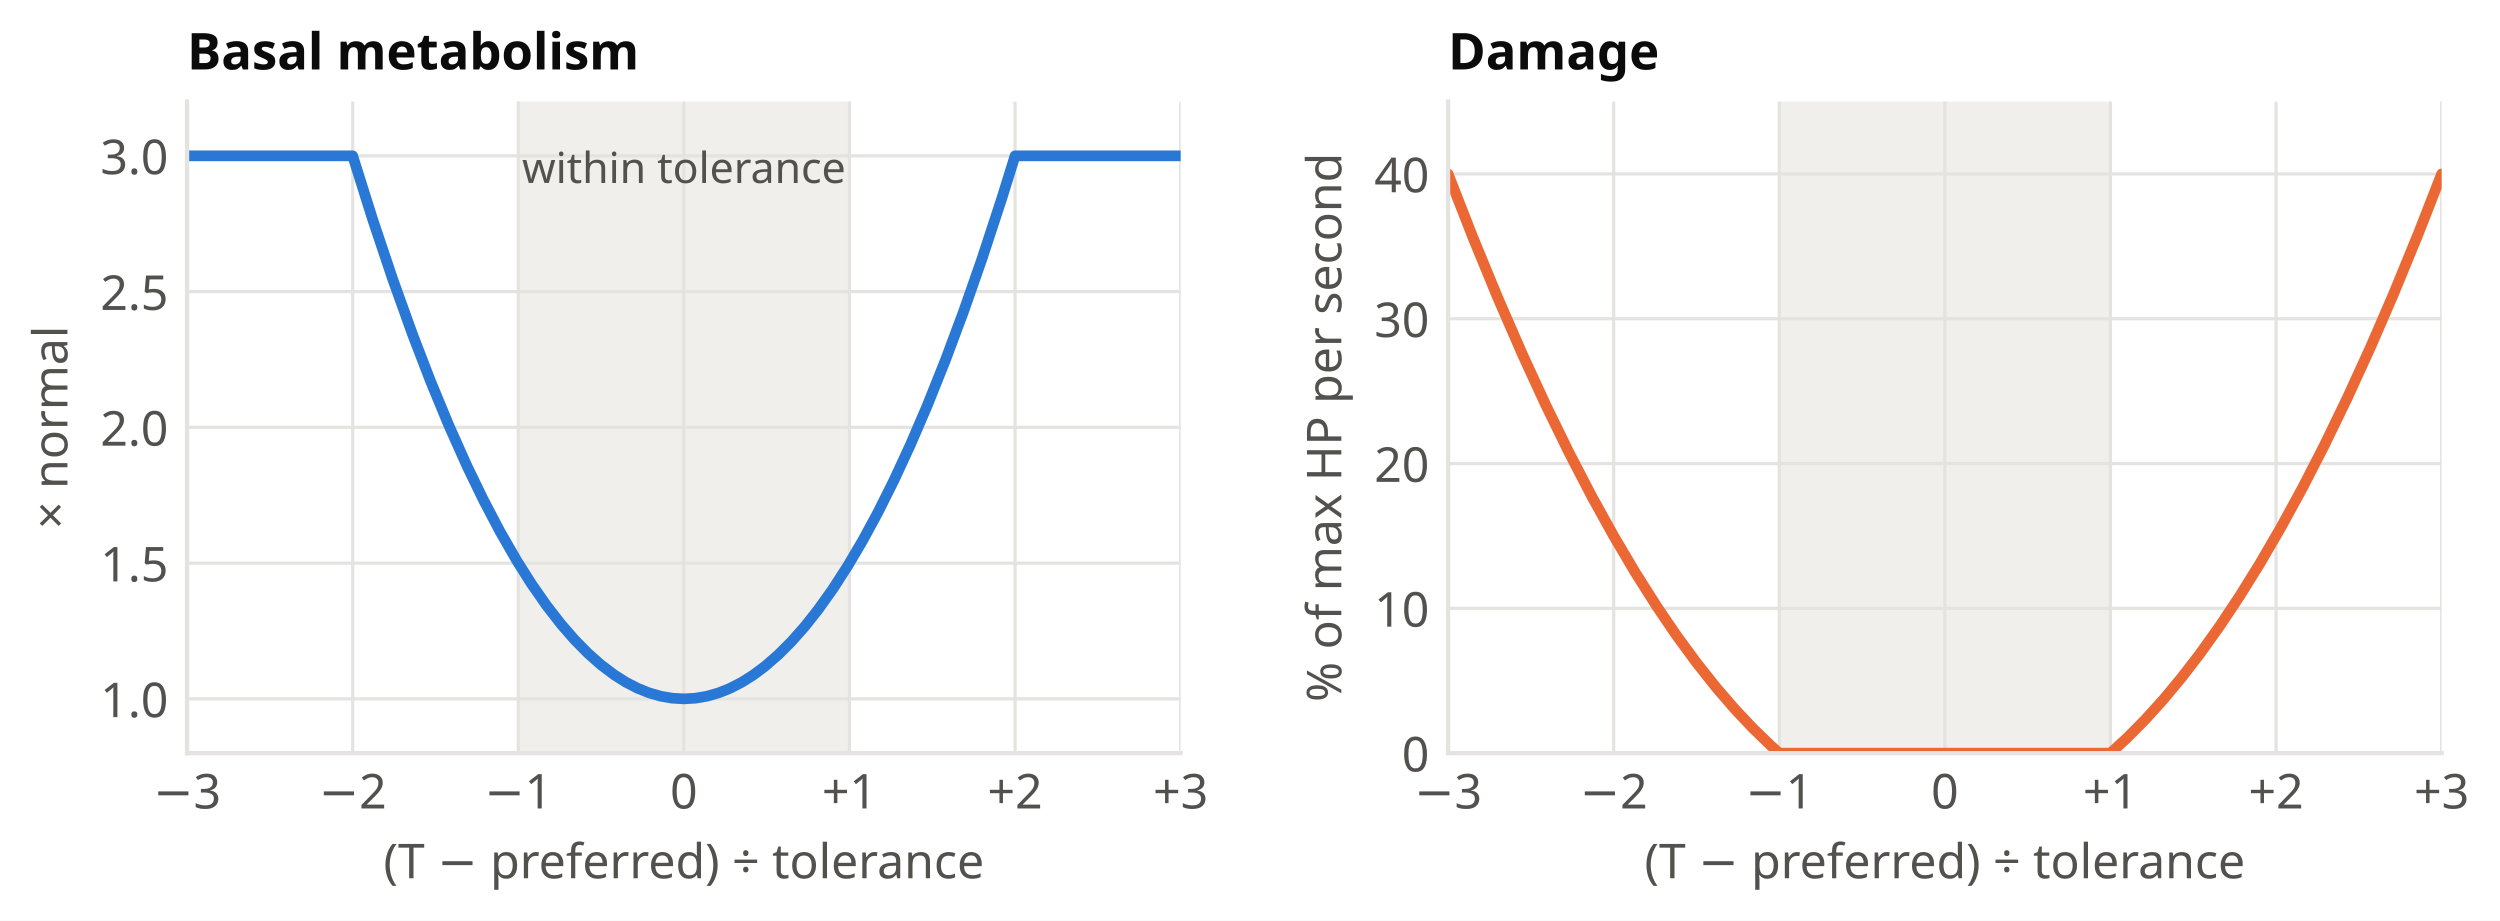
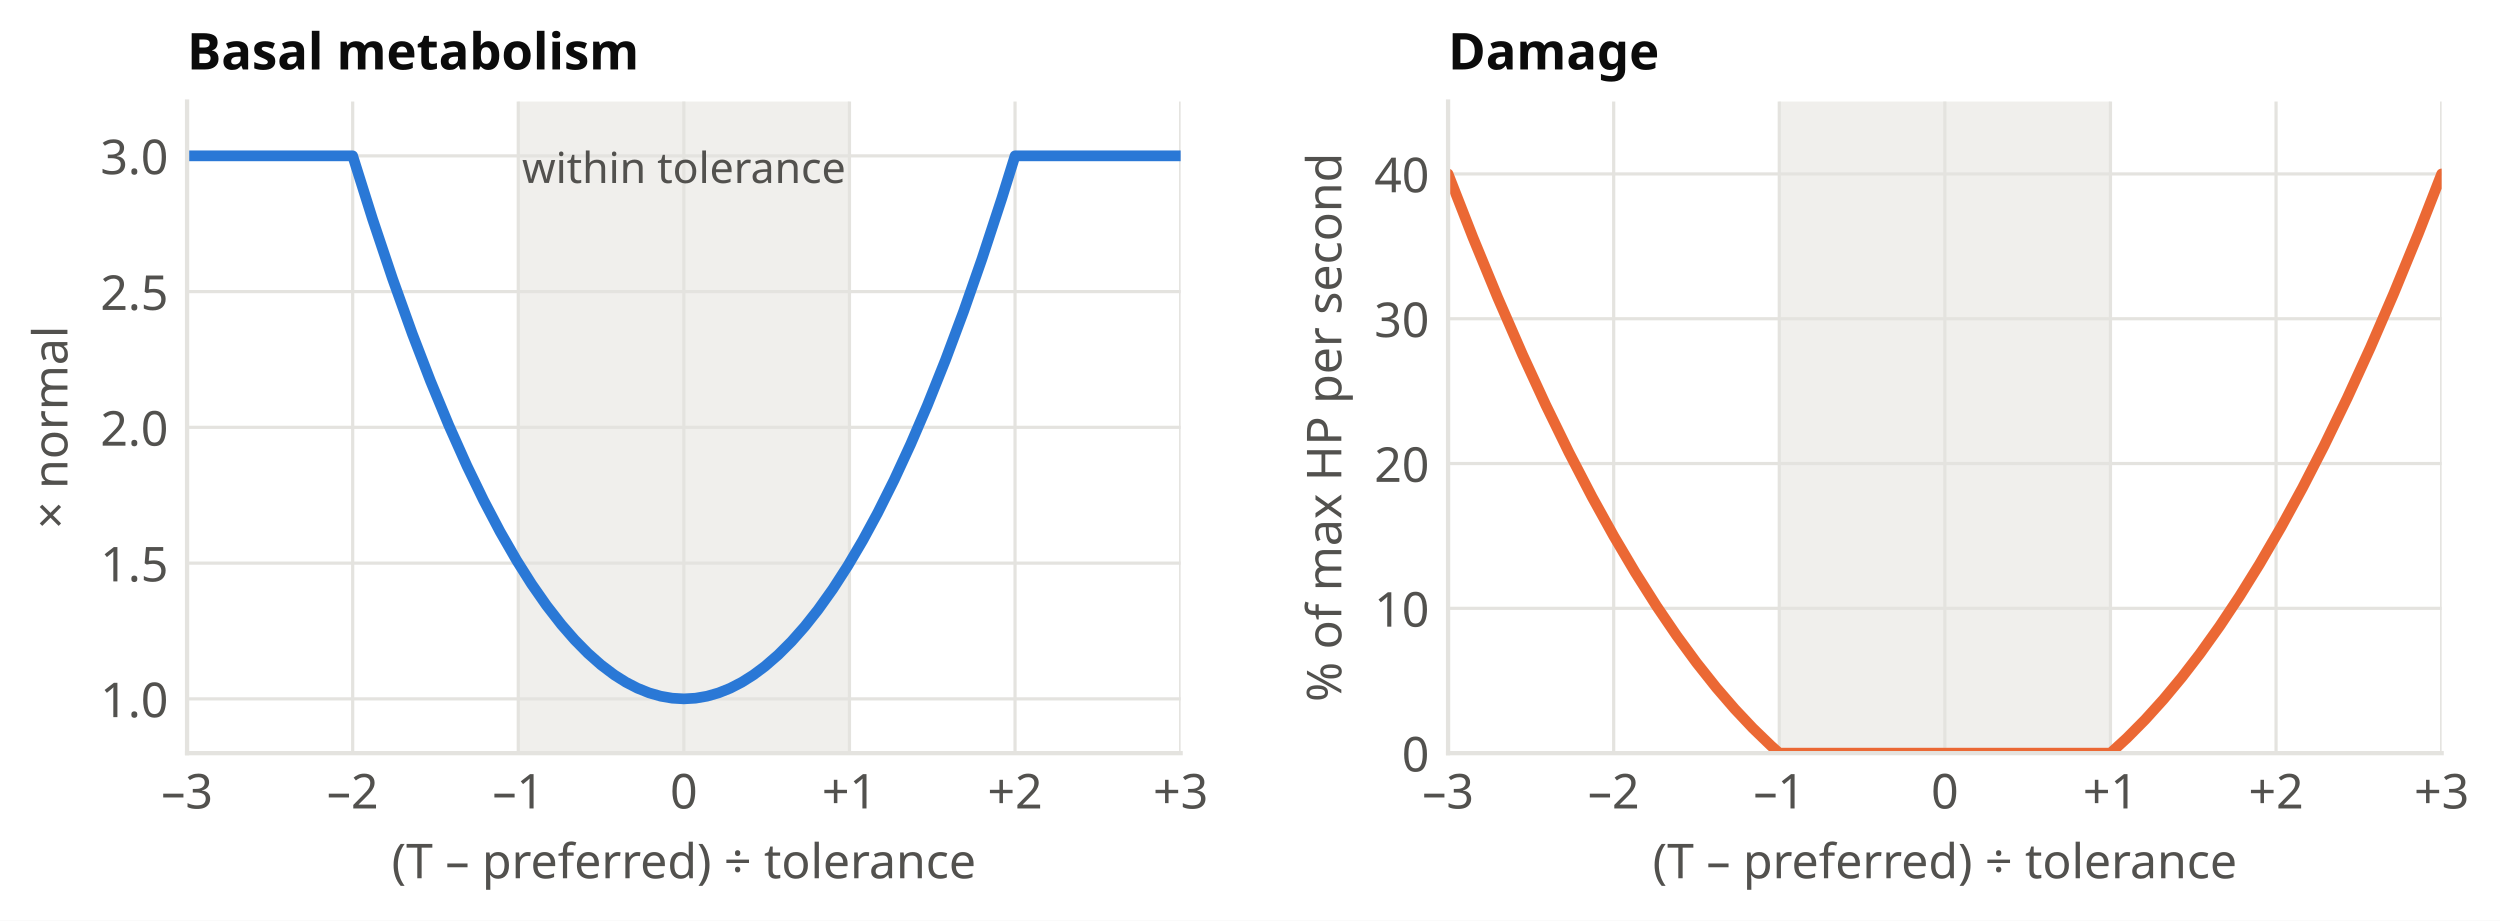
<svg xmlns="http://www.w3.org/2000/svg" width="467.28pt" height="172.08pt" viewBox="0 0 467.28 172.08" version="1.1">
  <defs>
    <style type="text/css">*{stroke-linejoin: round; stroke-linecap: butt}</style>
  </defs>
  <g id="figure_1">
    <g id="patch_1">
      <path d="M 0 172.08  L 467.28 172.08  L 467.28 0  L 0 0  z " style="fill: #ffffff" />
    </g>
    <g id="axes_1">
      <g id="patch_2">
        <path d="M 34.968 140.775  L 220.675 140.775  L 220.675 18.98  L 34.968 18.98  z " style="fill: #ffffff" />
      </g>
      <g id="patch_3">
-         <path d="M 96.871 140.775  L 96.871 18.98  L 158.773 18.98  L 158.773 140.775  z " clip-path="url(#p96869973d1)" style="fill: #f0efec" />
+         <path d="M 96.871 140.775  L 96.871 18.98  L 158.773 18.98  L 158.773 140.775  z " clip-path="url(#p3a8f9d5fa2)" style="fill: #f0efec" />
      </g>
      <g id="matplotlib.axis_1">
        <g id="xtick_1">
          <g id="line2d_1">
-             <path d="M 34.968 140.775  L 34.968 18.98  " clip-path="url(#p96869973d1)" style="fill: none; stroke: #e4e3df; stroke-width: 0.6; stroke-linecap: round" />
+             <path d="M 34.968 140.775  L 34.968 18.98  " clip-path="url(#p3a8f9d5fa2)" style="fill: none; stroke: #e4e3df; stroke-width: 0.6; stroke-linecap: round" />
          </g>
          <g id="line2d_2" />
          <g id="text_1">
-             <text style="fill: #52514e; font: 9px 'Noto Sans'; text-anchor: middle" x="34.968" y="151.115" transform="rotate(-0, 34.96828, 151.115)">−3</text>
+             <text style="fill: #52514e; font: 9px 'Noto Sans'; text-anchor: middle" x="34.968" y="151.115" transform="rotate(-0, 34.96828, 151.115)">–3</text>
          </g>
        </g>
        <g id="xtick_2">
          <g id="line2d_3">
-             <path d="M 65.919 140.775  L 65.919 18.98  " clip-path="url(#p96869973d1)" style="fill: none; stroke: #e4e3df; stroke-width: 0.6; stroke-linecap: round" />
+             <path d="M 65.919 140.775  L 65.919 18.98  " clip-path="url(#p3a8f9d5fa2)" style="fill: none; stroke: #e4e3df; stroke-width: 0.6; stroke-linecap: round" />
          </g>
          <g id="line2d_4" />
          <g id="text_2">
-             <text style="fill: #52514e; font: 9px 'Noto Sans'; text-anchor: middle" x="65.919" y="151.115" transform="rotate(-0, 65.91941, 151.115)">−2</text>
+             <text style="fill: #52514e; font: 9px 'Noto Sans'; text-anchor: middle" x="65.919" y="151.115" transform="rotate(-0, 65.91941, 151.115)">–2</text>
          </g>
        </g>
        <g id="xtick_3">
          <g id="line2d_5">
-             <path d="M 96.871 140.775  L 96.871 18.98  " clip-path="url(#p96869973d1)" style="fill: none; stroke: #e4e3df; stroke-width: 0.6; stroke-linecap: round" />
+             <path d="M 96.871 140.775  L 96.871 18.98  " clip-path="url(#p3a8f9d5fa2)" style="fill: none; stroke: #e4e3df; stroke-width: 0.6; stroke-linecap: round" />
          </g>
          <g id="line2d_6" />
          <g id="text_3">
-             <text style="fill: #52514e; font: 9px 'Noto Sans'; text-anchor: middle" x="96.871" y="151.115" transform="rotate(-0, 96.87055, 151.115)">−1</text>
+             <text style="fill: #52514e; font: 9px 'Noto Sans'; text-anchor: middle" x="96.871" y="151.115" transform="rotate(-0, 96.87055, 151.115)">–1</text>
          </g>
        </g>
        <g id="xtick_4">
          <g id="line2d_7">
-             <path d="M 127.822 140.775  L 127.822 18.98  " clip-path="url(#p96869973d1)" style="fill: none; stroke: #e4e3df; stroke-width: 0.6; stroke-linecap: round" />
+             <path d="M 127.822 140.775  L 127.822 18.98  " clip-path="url(#p3a8f9d5fa2)" style="fill: none; stroke: #e4e3df; stroke-width: 0.6; stroke-linecap: round" />
          </g>
          <g id="line2d_8" />
          <g id="text_4">
            <text style="fill: #52514e; font: 9px 'Noto Sans'; text-anchor: middle" x="127.822" y="151.115" transform="rotate(-0, 127.8217, 151.115)">0</text>
          </g>
        </g>
        <g id="xtick_5">
          <g id="line2d_9">
-             <path d="M 158.773 140.775  L 158.773 18.98  " clip-path="url(#p96869973d1)" style="fill: none; stroke: #e4e3df; stroke-width: 0.6; stroke-linecap: round" />
+             <path d="M 158.773 140.775  L 158.773 18.98  " clip-path="url(#p3a8f9d5fa2)" style="fill: none; stroke: #e4e3df; stroke-width: 0.6; stroke-linecap: round" />
          </g>
          <g id="line2d_10" />
          <g id="text_5">
            <text style="fill: #52514e; font: 9px 'Noto Sans'; text-anchor: middle" x="158.773" y="151.115" transform="rotate(-0, 158.7728, 151.115)">+1</text>
          </g>
        </g>
        <g id="xtick_6">
          <g id="line2d_11">
-             <path d="M 189.724 140.775  L 189.724 18.98  " clip-path="url(#p96869973d1)" style="fill: none; stroke: #e4e3df; stroke-width: 0.6; stroke-linecap: round" />
+             <path d="M 189.724 140.775  L 189.724 18.98  " clip-path="url(#p3a8f9d5fa2)" style="fill: none; stroke: #e4e3df; stroke-width: 0.6; stroke-linecap: round" />
          </g>
          <g id="line2d_12" />
          <g id="text_6">
            <text style="fill: #52514e; font: 9px 'Noto Sans'; text-anchor: middle" x="189.724" y="151.115" transform="rotate(-0, 189.7239, 151.115)">+2</text>
          </g>
        </g>
        <g id="xtick_7">
          <g id="line2d_13">
-             <path d="M 220.675 140.775  L 220.675 18.98  " clip-path="url(#p96869973d1)" style="fill: none; stroke: #e4e3df; stroke-width: 0.6; stroke-linecap: round" />
+             <path d="M 220.675 140.775  L 220.675 18.98  " clip-path="url(#p3a8f9d5fa2)" style="fill: none; stroke: #e4e3df; stroke-width: 0.6; stroke-linecap: round" />
          </g>
          <g id="line2d_14" />
          <g id="text_7">
            <text style="fill: #52514e; font: 9px 'Noto Sans'; text-anchor: middle" x="220.675" y="151.115" transform="rotate(-0, 220.6751, 151.115)">+3</text>
          </g>
        </g>
        <g id="text_8">
-           <text style="fill: #52514e; font: 9px 'Noto Sans'; text-anchor: middle" x="127.822" y="164.16" transform="rotate(-0, 127.8217, 164.16)">(T − preferred) ÷ tolerance</text>
+           <text style="fill: #52514e; font: 9px 'Noto Sans'; text-anchor: middle" x="127.822" y="164.16" transform="rotate(-0, 127.8217, 164.16)">(T – preferred) ÷ tolerance</text>
        </g>
      </g>
      <g id="matplotlib.axis_2">
        <g id="ytick_1">
          <g id="line2d_15">
-             <path d="M 34.968 130.625  L 220.675 130.625  " clip-path="url(#p96869973d1)" style="fill: none; stroke: #e4e3df; stroke-width: 0.6; stroke-linecap: round" />
+             <path d="M 34.968 130.625  L 220.675 130.625  " clip-path="url(#p3a8f9d5fa2)" style="fill: none; stroke: #e4e3df; stroke-width: 0.6; stroke-linecap: round" />
          </g>
          <g id="line2d_16" />
          <g id="text_9">
            <text style="fill: #52514e; font: 9px 'Noto Sans'; text-anchor: end" x="31.468" y="134.045" transform="rotate(-0, 31.46828, 134.0454)">1.0</text>
          </g>
        </g>
        <g id="ytick_2">
          <g id="line2d_17">
-             <path d="M 34.968 105.251  L 220.675 105.251  " clip-path="url(#p96869973d1)" style="fill: none; stroke: #e4e3df; stroke-width: 0.6; stroke-linecap: round" />
+             <path d="M 34.968 105.251  L 220.675 105.251  " clip-path="url(#p3a8f9d5fa2)" style="fill: none; stroke: #e4e3df; stroke-width: 0.6; stroke-linecap: round" />
          </g>
          <g id="line2d_18" />
          <g id="text_10">
            <text style="fill: #52514e; font: 9px 'Noto Sans'; text-anchor: end" x="31.468" y="108.671" transform="rotate(-0, 31.46828, 108.6715)">1.5</text>
          </g>
        </g>
        <g id="ytick_3">
          <g id="line2d_19">
-             <path d="M 34.968 79.877  L 220.675 79.877  " clip-path="url(#p96869973d1)" style="fill: none; stroke: #e4e3df; stroke-width: 0.6; stroke-linecap: round" />
+             <path d="M 34.968 79.877  L 220.675 79.877  " clip-path="url(#p3a8f9d5fa2)" style="fill: none; stroke: #e4e3df; stroke-width: 0.6; stroke-linecap: round" />
          </g>
          <g id="line2d_20" />
          <g id="text_11">
            <text style="fill: #52514e; font: 9px 'Noto Sans'; text-anchor: end" x="31.468" y="83.297" transform="rotate(-0, 31.46828, 83.2975)">2.0</text>
          </g>
        </g>
        <g id="ytick_4">
          <g id="line2d_21">
-             <path d="M 34.968 54.504  L 220.675 54.504  " clip-path="url(#p96869973d1)" style="fill: none; stroke: #e4e3df; stroke-width: 0.6; stroke-linecap: round" />
+             <path d="M 34.968 54.504  L 220.675 54.504  " clip-path="url(#p3a8f9d5fa2)" style="fill: none; stroke: #e4e3df; stroke-width: 0.6; stroke-linecap: round" />
          </g>
          <g id="line2d_22" />
          <g id="text_12">
            <text style="fill: #52514e; font: 9px 'Noto Sans'; text-anchor: end" x="31.468" y="57.924" transform="rotate(-0, 31.46828, 57.92354)">2.5</text>
          </g>
        </g>
        <g id="ytick_5">
          <g id="line2d_23">
-             <path d="M 34.968 29.13  L 220.675 29.13  " clip-path="url(#p96869973d1)" style="fill: none; stroke: #e4e3df; stroke-width: 0.6; stroke-linecap: round" />
+             <path d="M 34.968 29.13  L 220.675 29.13  " clip-path="url(#p3a8f9d5fa2)" style="fill: none; stroke: #e4e3df; stroke-width: 0.6; stroke-linecap: round" />
          </g>
          <g id="line2d_24" />
          <g id="text_13">
            <text style="fill: #52514e; font: 9px 'Noto Sans'; text-anchor: end" x="31.468" y="32.55" transform="rotate(-0, 31.46828, 32.54958)">3.0</text>
          </g>
        </g>
        <g id="text_14">
          <text style="fill: #52514e; font: 9px 'Noto Sans'; text-anchor: middle" x="12.6" y="79.877" transform="rotate(-90, 12.6, 79.8775)">× normal</text>
        </g>
      </g>
      <g id="line2d_25">
-         <path d="M 34.968 29.13  L 65.919 29.13  L 69.634 40.944  L 73.348 52.027  L 77.062 62.38  L 80.466 71.228  L 83.871 79.461  L 87.276 87.081  L 90.371 93.475  L 93.466 99.362  L 96.561 104.741  L 99.347 109.149  L 102.132 113.145  L 104.918 116.731  L 107.394 119.573  L 109.87 122.09  L 112.346 124.282  L 114.822 126.149  L 116.989 127.517  L 119.155 128.636  L 121.322 129.506  L 123.489 130.128  L 125.655 130.501  L 127.822 130.625  L 129.988 130.501  L 132.155 130.128  L 134.321 129.506  L 136.488 128.636  L 138.655 127.517  L 140.821 126.149  L 142.988 124.533  L 145.464 122.381  L 147.94 119.905  L 150.416 117.104  L 152.892 113.978  L 155.678 110.073  L 158.463 105.756  L 161.249 101.029  L 164.035 95.891  L 167.13 89.7  L 170.225 83.001  L 173.32 75.795  L 176.724 67.282  L 180.129 58.155  L 183.534 48.414  L 187.248 37.087  L 189.724 29.13  L 220.675 29.13  L 220.675 29.13  " clip-path="url(#p96869973d1)" style="fill: none; stroke: #2a78d6; stroke-width: 2; stroke-linecap: round" />
+         <path d="M 34.968 29.13  L 65.919 29.13  L 69.634 40.944  L 73.348 52.027  L 77.062 62.38  L 80.466 71.228  L 83.871 79.461  L 87.276 87.081  L 90.371 93.475  L 93.466 99.362  L 96.561 104.741  L 99.347 109.149  L 102.132 113.145  L 104.918 116.731  L 107.394 119.573  L 109.87 122.09  L 112.346 124.282  L 114.822 126.149  L 116.989 127.517  L 119.155 128.636  L 121.322 129.506  L 123.489 130.128  L 125.655 130.501  L 127.822 130.625  L 129.988 130.501  L 132.155 130.128  L 134.321 129.506  L 136.488 128.636  L 138.655 127.517  L 140.821 126.149  L 142.988 124.533  L 145.464 122.381  L 147.94 119.905  L 150.416 117.104  L 152.892 113.978  L 155.678 110.073  L 158.463 105.756  L 161.249 101.029  L 164.035 95.891  L 167.13 89.7  L 170.225 83.001  L 173.32 75.795  L 176.724 67.282  L 180.129 58.155  L 183.534 48.414  L 187.248 37.087  L 189.724 29.13  L 220.675 29.13  L 220.675 29.13  " clip-path="url(#p3a8f9d5fa2)" style="fill: none; stroke: #2a78d6; stroke-width: 2; stroke-linecap: round" />
      </g>
      <g id="patch_4">
        <path d="M 34.968 140.775  L 34.968 18.98  " style="fill: none; stroke: #e4e3df; stroke-width: 0.8; stroke-linejoin: miter; stroke-linecap: square" />
      </g>
      <g id="patch_5">
        <path d="M 34.968 140.775  L 220.675 140.775  " style="fill: none; stroke: #e4e3df; stroke-width: 0.8; stroke-linejoin: miter; stroke-linecap: square" />
      </g>
      <g id="text_15">
        <text style="fill: #52514e; font: 8px 'Noto Sans'; text-anchor: middle" x="127.822" y="34.204" transform="rotate(-0, 127.8217, 34.20437)">within tolerance</text>
      </g>
      <g id="text_16">
        <text style="fill: #0b0b0b; font-weight: 700; font-size: 9.5px; font-family: 'Noto Sans'; text-anchor: start" x="34.968" y="12.98" transform="rotate(-0, 34.96828, 12.98)">Basal metabolism</text>
      </g>
    </g>
    <g id="axes_2">
      <g id="patch_6">
        <path d="M 270.665 140.775  L 456.372 140.775  L 456.372 18.98  L 270.665 18.98  z " style="fill: #ffffff" />
      </g>
      <g id="patch_7">
-         <path d="M 332.567 140.775  L 332.567 18.98  L 394.469 18.98  L 394.469 140.775  z " clip-path="url(#p235e5aa272)" style="fill: #f0efec" />
+         <path d="M 332.567 140.775  L 332.567 18.98  L 394.469 18.98  L 394.469 140.775  z " clip-path="url(#pf1528e24ec)" style="fill: #f0efec" />
      </g>
      <g id="matplotlib.axis_3">
        <g id="xtick_8">
          <g id="line2d_26">
-             <path d="M 270.665 140.775  L 270.665 18.98  " clip-path="url(#p235e5aa272)" style="fill: none; stroke: #e4e3df; stroke-width: 0.6; stroke-linecap: round" />
+             <path d="M 270.665 140.775  L 270.665 18.98  " clip-path="url(#pf1528e24ec)" style="fill: none; stroke: #e4e3df; stroke-width: 0.6; stroke-linecap: round" />
          </g>
          <g id="line2d_27" />
          <g id="text_17">
-             <text style="fill: #52514e; font: 9px 'Noto Sans'; text-anchor: middle" x="270.665" y="151.115" transform="rotate(-0, 270.6649, 151.115)">−3</text>
+             <text style="fill: #52514e; font: 9px 'Noto Sans'; text-anchor: middle" x="270.665" y="151.115" transform="rotate(-0, 270.6649, 151.115)">–3</text>
          </g>
        </g>
        <g id="xtick_9">
          <g id="line2d_28">
-             <path d="M 301.616 140.775  L 301.616 18.98  " clip-path="url(#p235e5aa272)" style="fill: none; stroke: #e4e3df; stroke-width: 0.6; stroke-linecap: round" />
+             <path d="M 301.616 140.775  L 301.616 18.98  " clip-path="url(#pf1528e24ec)" style="fill: none; stroke: #e4e3df; stroke-width: 0.6; stroke-linecap: round" />
          </g>
          <g id="line2d_29" />
          <g id="text_18">
-             <text style="fill: #52514e; font: 9px 'Noto Sans'; text-anchor: middle" x="301.616" y="151.115" transform="rotate(-0, 301.6161, 151.115)">−2</text>
+             <text style="fill: #52514e; font: 9px 'Noto Sans'; text-anchor: middle" x="301.616" y="151.115" transform="rotate(-0, 301.6161, 151.115)">–2</text>
          </g>
        </g>
        <g id="xtick_10">
          <g id="line2d_30">
-             <path d="M 332.567 140.775  L 332.567 18.98  " clip-path="url(#p235e5aa272)" style="fill: none; stroke: #e4e3df; stroke-width: 0.6; stroke-linecap: round" />
+             <path d="M 332.567 140.775  L 332.567 18.98  " clip-path="url(#pf1528e24ec)" style="fill: none; stroke: #e4e3df; stroke-width: 0.6; stroke-linecap: round" />
          </g>
          <g id="line2d_31" />
          <g id="text_19">
-             <text style="fill: #52514e; font: 9px 'Noto Sans'; text-anchor: middle" x="332.567" y="151.115" transform="rotate(-0, 332.5672, 151.115)">−1</text>
+             <text style="fill: #52514e; font: 9px 'Noto Sans'; text-anchor: middle" x="332.567" y="151.115" transform="rotate(-0, 332.5672, 151.115)">–1</text>
          </g>
        </g>
        <g id="xtick_11">
          <g id="line2d_32">
-             <path d="M 363.518 140.775  L 363.518 18.98  " clip-path="url(#p235e5aa272)" style="fill: none; stroke: #e4e3df; stroke-width: 0.6; stroke-linecap: round" />
+             <path d="M 363.518 140.775  L 363.518 18.98  " clip-path="url(#pf1528e24ec)" style="fill: none; stroke: #e4e3df; stroke-width: 0.6; stroke-linecap: round" />
          </g>
          <g id="line2d_33" />
          <g id="text_20">
            <text style="fill: #52514e; font: 9px 'Noto Sans'; text-anchor: middle" x="363.518" y="151.115" transform="rotate(-0, 363.5183, 151.115)">0</text>
          </g>
        </g>
        <g id="xtick_12">
          <g id="line2d_34">
-             <path d="M 394.469 140.775  L 394.469 18.98  " clip-path="url(#p235e5aa272)" style="fill: none; stroke: #e4e3df; stroke-width: 0.6; stroke-linecap: round" />
+             <path d="M 394.469 140.775  L 394.469 18.98  " clip-path="url(#pf1528e24ec)" style="fill: none; stroke: #e4e3df; stroke-width: 0.6; stroke-linecap: round" />
          </g>
          <g id="line2d_35" />
          <g id="text_21">
            <text style="fill: #52514e; font: 9px 'Noto Sans'; text-anchor: middle" x="394.469" y="151.115" transform="rotate(-0, 394.4695, 151.115)">+1</text>
          </g>
        </g>
        <g id="xtick_13">
          <g id="line2d_36">
-             <path d="M 425.421 140.775  L 425.421 18.98  " clip-path="url(#p235e5aa272)" style="fill: none; stroke: #e4e3df; stroke-width: 0.6; stroke-linecap: round" />
+             <path d="M 425.421 140.775  L 425.421 18.98  " clip-path="url(#pf1528e24ec)" style="fill: none; stroke: #e4e3df; stroke-width: 0.6; stroke-linecap: round" />
          </g>
          <g id="line2d_37" />
          <g id="text_22">
            <text style="fill: #52514e; font: 9px 'Noto Sans'; text-anchor: middle" x="425.421" y="151.115" transform="rotate(-0, 425.4206, 151.115)">+2</text>
          </g>
        </g>
        <g id="xtick_14">
          <g id="line2d_38">
-             <path d="M 456.372 140.775  L 456.372 18.98  " clip-path="url(#p235e5aa272)" style="fill: none; stroke: #e4e3df; stroke-width: 0.6; stroke-linecap: round" />
+             <path d="M 456.372 140.775  L 456.372 18.98  " clip-path="url(#pf1528e24ec)" style="fill: none; stroke: #e4e3df; stroke-width: 0.6; stroke-linecap: round" />
          </g>
          <g id="line2d_39" />
          <g id="text_23">
            <text style="fill: #52514e; font: 9px 'Noto Sans'; text-anchor: middle" x="456.372" y="151.115" transform="rotate(-0, 456.3717, 151.115)">+3</text>
          </g>
        </g>
        <g id="text_24">
-           <text style="fill: #52514e; font: 9px 'Noto Sans'; text-anchor: middle" x="363.518" y="164.16" transform="rotate(-0, 363.5183, 164.16)">(T − preferred) ÷ tolerance</text>
+           <text style="fill: #52514e; font: 9px 'Noto Sans'; text-anchor: middle" x="363.518" y="164.16" transform="rotate(-0, 363.5183, 164.16)">(T – preferred) ÷ tolerance</text>
        </g>
      </g>
      <g id="matplotlib.axis_4">
        <g id="ytick_6">
          <g id="line2d_40">
-             <path d="M 270.665 140.775  L 456.372 140.775  " clip-path="url(#p235e5aa272)" style="fill: none; stroke: #e4e3df; stroke-width: 0.6; stroke-linecap: round" />
+             <path d="M 270.665 140.775  L 456.372 140.775  " clip-path="url(#pf1528e24ec)" style="fill: none; stroke: #e4e3df; stroke-width: 0.6; stroke-linecap: round" />
          </g>
          <g id="line2d_41" />
          <g id="text_25">
            <text style="fill: #52514e; font: 9px 'Noto Sans'; text-anchor: end" x="267.165" y="144.195" transform="rotate(-0, 267.1649, 144.195)">0</text>
          </g>
        </g>
        <g id="ytick_7">
          <g id="line2d_42">
-             <path d="M 270.665 113.709  L 456.372 113.709  " clip-path="url(#p235e5aa272)" style="fill: none; stroke: #e4e3df; stroke-width: 0.6; stroke-linecap: round" />
+             <path d="M 270.665 113.709  L 456.372 113.709  " clip-path="url(#pf1528e24ec)" style="fill: none; stroke: #e4e3df; stroke-width: 0.6; stroke-linecap: round" />
          </g>
          <g id="line2d_43" />
          <g id="text_26">
            <text style="fill: #52514e; font: 9px 'Noto Sans'; text-anchor: end" x="267.165" y="117.129" transform="rotate(-0, 267.1649, 117.1294)">10</text>
          </g>
        </g>
        <g id="ytick_8">
          <g id="line2d_44">
-             <path d="M 270.665 86.644  L 456.372 86.644  " clip-path="url(#p235e5aa272)" style="fill: none; stroke: #e4e3df; stroke-width: 0.6; stroke-linecap: round" />
+             <path d="M 270.665 86.644  L 456.372 86.644  " clip-path="url(#pf1528e24ec)" style="fill: none; stroke: #e4e3df; stroke-width: 0.6; stroke-linecap: round" />
          </g>
          <g id="line2d_45" />
          <g id="text_27">
            <text style="fill: #52514e; font: 9px 'Noto Sans'; text-anchor: end" x="267.165" y="90.064" transform="rotate(-0, 267.1649, 90.06389)">20</text>
          </g>
        </g>
        <g id="ytick_9">
          <g id="line2d_46">
-             <path d="M 270.665 59.578  L 456.372 59.578  " clip-path="url(#p235e5aa272)" style="fill: none; stroke: #e4e3df; stroke-width: 0.6; stroke-linecap: round" />
+             <path d="M 270.665 59.578  L 456.372 59.578  " clip-path="url(#pf1528e24ec)" style="fill: none; stroke: #e4e3df; stroke-width: 0.6; stroke-linecap: round" />
          </g>
          <g id="line2d_47" />
          <g id="text_28">
            <text style="fill: #52514e; font: 9px 'Noto Sans'; text-anchor: end" x="267.165" y="62.998" transform="rotate(-0, 267.1649, 62.99833)">30</text>
          </g>
        </g>
        <g id="ytick_10">
          <g id="line2d_48">
-             <path d="M 270.665 32.513  L 456.372 32.513  " clip-path="url(#p235e5aa272)" style="fill: none; stroke: #e4e3df; stroke-width: 0.6; stroke-linecap: round" />
+             <path d="M 270.665 32.513  L 456.372 32.513  " clip-path="url(#pf1528e24ec)" style="fill: none; stroke: #e4e3df; stroke-width: 0.6; stroke-linecap: round" />
          </g>
          <g id="line2d_49" />
          <g id="text_29">
            <text style="fill: #52514e; font: 9px 'Noto Sans'; text-anchor: end" x="267.165" y="35.933" transform="rotate(-0, 267.1649, 35.93278)">40</text>
          </g>
        </g>
        <g id="text_30">
          <text style="fill: #52514e; font: 9px 'Noto Sans'; text-anchor: middle" x="250.708" y="79.877" transform="rotate(-90, 250.7084, 79.8775)">% of max HP per second</text>
        </g>
      </g>
      <g id="line2d_50">
-         <path d="M 270.665 32.513  L 275.308 44.388  L 279.95 55.654  L 284.593 66.311  L 288.926 75.708  L 293.259 84.575  L 297.592 92.911  L 301.616 100.177  L 305.64 106.985  L 309.663 113.336  L 313.377 118.792  L 317.092 123.859  L 320.806 128.536  L 324.21 132.481  L 327.615 136.098  L 331.02 139.388  L 332.567 140.775  L 394.469 140.775  L 397.565 137.933  L 400.969 134.494  L 404.374 130.728  L 407.778 126.635  L 411.183 122.213  L 414.897 117.017  L 418.611 111.431  L 422.325 105.454  L 426.349 98.541  L 430.373 91.169  L 434.396 83.341  L 438.73 74.398  L 443.063 64.925  L 447.396 54.922  L 452.039 43.615  L 456.372 32.513  L 456.372 32.513  " clip-path="url(#p235e5aa272)" style="fill: none; stroke: #eb6834; stroke-width: 2; stroke-linecap: round" />
+         <path d="M 270.665 32.513  L 275.308 44.388  L 279.95 55.654  L 284.593 66.311  L 288.926 75.708  L 293.259 84.575  L 297.592 92.911  L 301.616 100.177  L 305.64 106.985  L 309.663 113.336  L 313.377 118.792  L 317.092 123.859  L 320.806 128.536  L 324.21 132.481  L 327.615 136.098  L 331.02 139.388  L 332.567 140.775  L 394.469 140.775  L 397.565 137.933  L 400.969 134.494  L 404.374 130.728  L 407.778 126.635  L 411.183 122.213  L 414.897 117.017  L 418.611 111.431  L 422.325 105.454  L 426.349 98.541  L 430.373 91.169  L 434.396 83.341  L 438.73 74.398  L 443.063 64.925  L 447.396 54.922  L 452.039 43.615  L 456.372 32.513  L 456.372 32.513  " clip-path="url(#pf1528e24ec)" style="fill: none; stroke: #eb6834; stroke-width: 2; stroke-linecap: round" />
      </g>
      <g id="patch_8">
        <path d="M 270.665 140.775  L 270.665 18.98  " style="fill: none; stroke: #e4e3df; stroke-width: 0.8; stroke-linejoin: miter; stroke-linecap: square" />
      </g>
      <g id="patch_9">
        <path d="M 270.665 140.775  L 456.372 140.775  " style="fill: none; stroke: #e4e3df; stroke-width: 0.8; stroke-linejoin: miter; stroke-linecap: square" />
      </g>
      <g id="text_31">
        <text style="fill: #0b0b0b; font-weight: 700; font-size: 9.5px; font-family: 'Noto Sans'; text-anchor: start" x="270.665" y="12.98" transform="rotate(-0, 270.6649, 12.98)">Damage</text>
      </g>
    </g>
  </g>
  <defs>
-     <clipPath id="p96869973d1">
+     <clipPath id="p3a8f9d5fa2">
      <rect x="34.968" y="18.98" width="185.707" height="121.795" />
    </clipPath>
-     <clipPath id="p235e5aa272">
+     <clipPath id="pf1528e24ec">
      <rect x="270.665" y="18.98" width="185.707" height="121.795" />
    </clipPath>
  </defs>
</svg>
